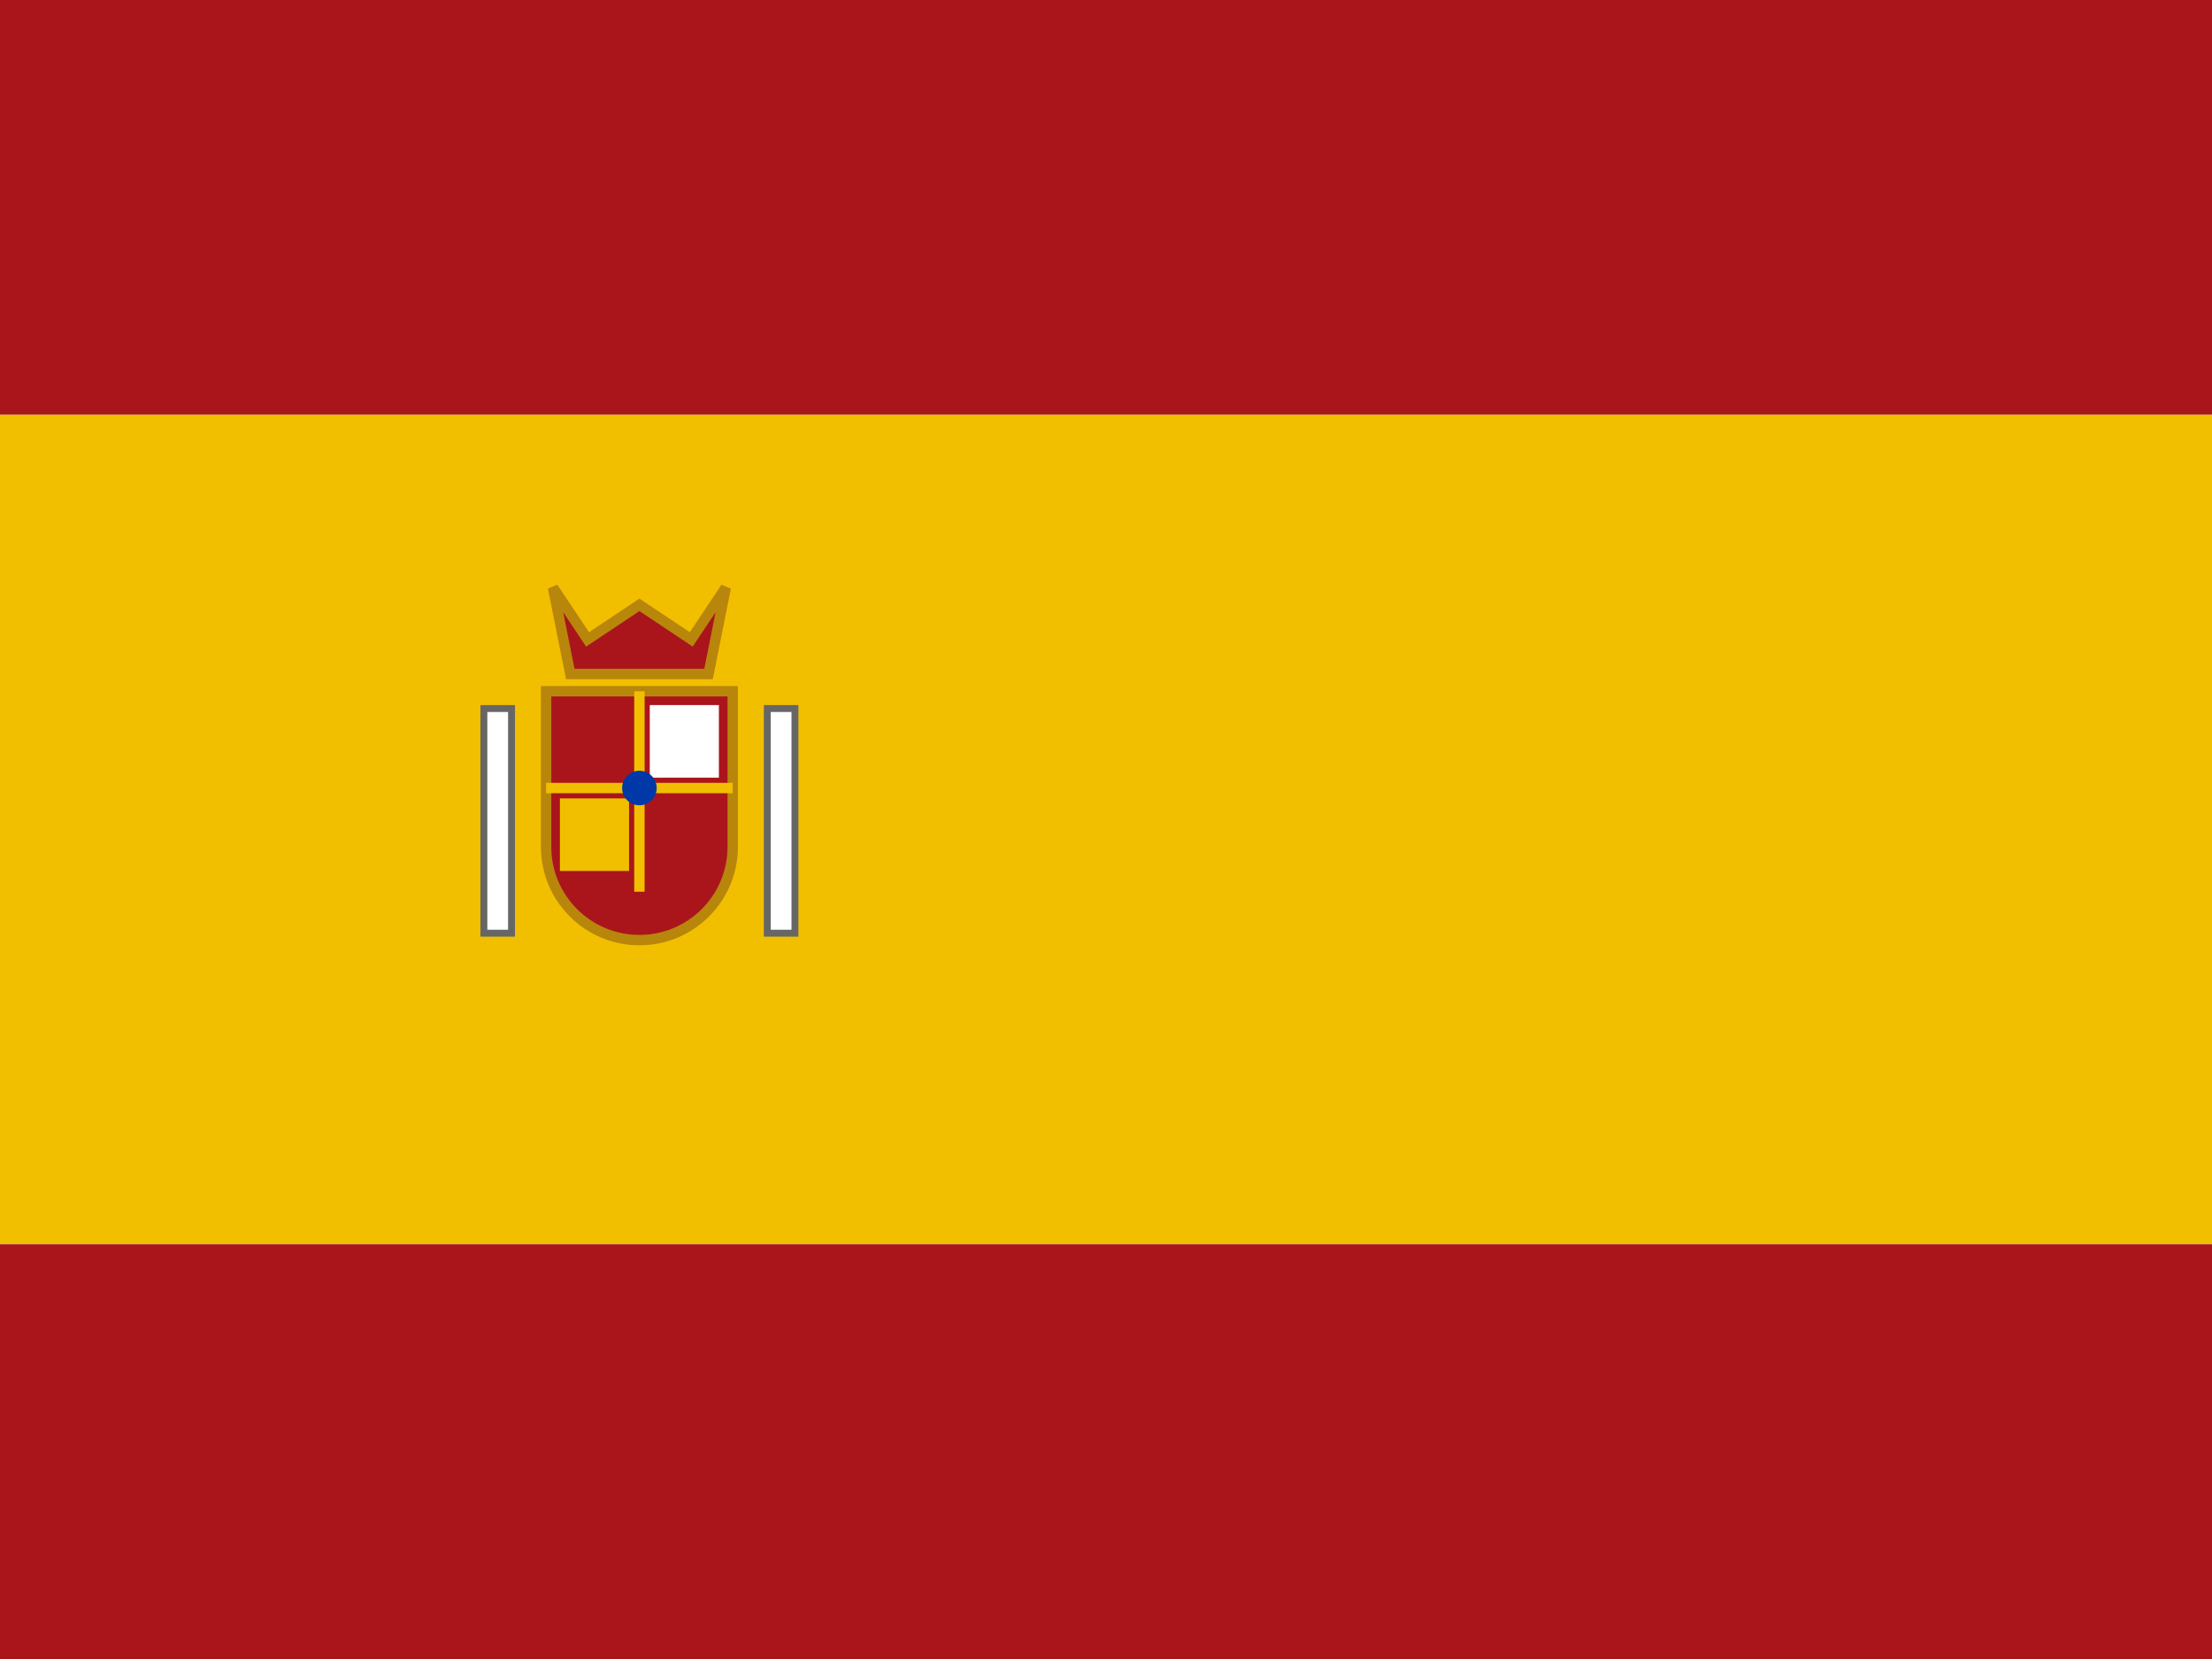
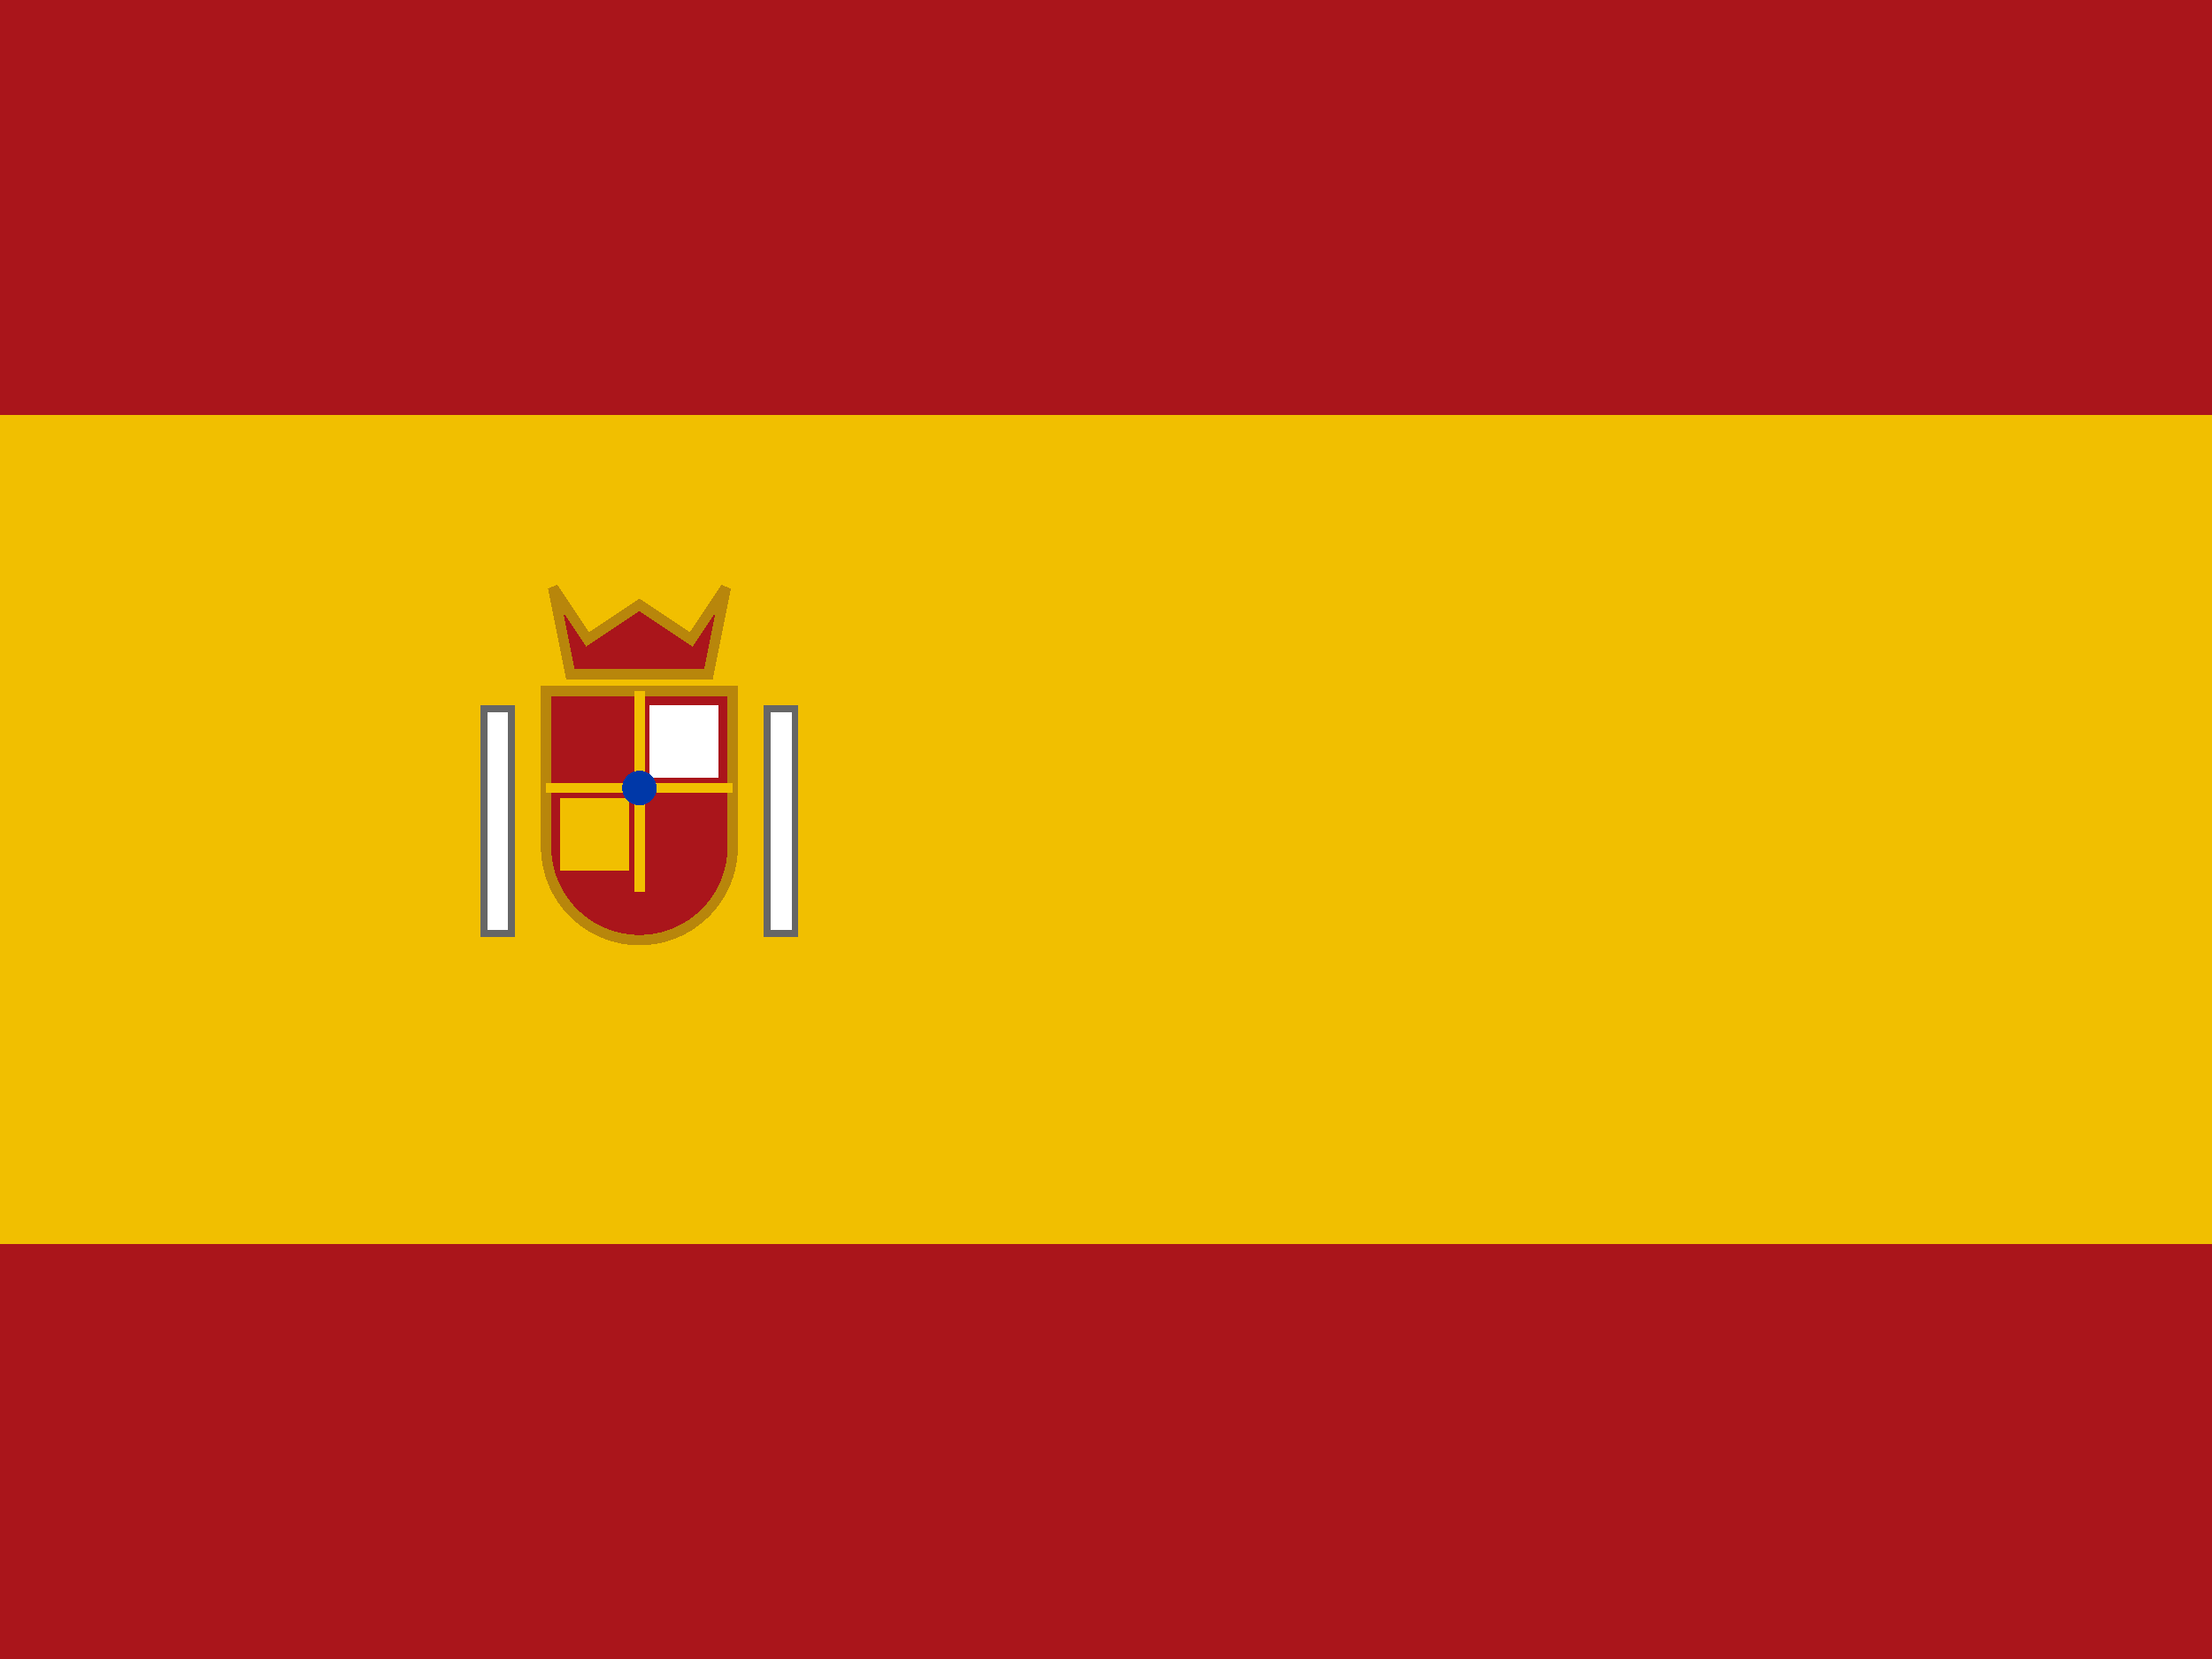
- <svg xmlns="http://www.w3.org/2000/svg" viewBox="0 0 640 480" width="640" height="480">
+ <svg xmlns="http://www.w3.org/2000/svg" shape-rendering="crispEdges" viewBox="0 0 640 480" width="640" height="480">
  <rect width="640" height="120" fill="#AA151B" />
  <rect y="120" width="640" height="240" fill="#F1BF00" />
  <rect y="360" width="640" height="120" fill="#AA151B" />
  <g transform="translate(140, 160)">
    <path d="M20,10 L30,25 L45,15 L60,25 L70,10 L65,35 L25,35 Z" fill="#AA151B" stroke="#B8860B" stroke-width="3" />
    <circle cx="45" cy="8" r="4" fill="#F1BF00" />
    <rect x="0" y="45" width="8" height="65" fill="#FFFFFF" stroke="#666666" stroke-width="2" />
    <rect x="82" y="45" width="8" height="65" fill="#FFFFFF" stroke="#666666" stroke-width="2" />
    <path d="M18,40 h54 v45 a27,27 0 0,1 -54,0 z" fill="#AA151B" stroke="#B8860B" stroke-width="3" />
    <path d="M45,40 v58 M18,68 h54" stroke="#F1BF00" stroke-width="3" />
    <rect x="22" y="44" width="20" height="21" fill="#AA151B" />
    <rect x="48" y="44" width="20" height="21" fill="#FFFFFF" />
    <rect x="22" y="71" width="20" height="21" fill="#F1BF00" />
    <rect x="48" y="71" width="20" height="21" fill="#AA151B" />
    <circle cx="45" cy="68" r="5" fill="#0038A8" />
  </g>
</svg>
